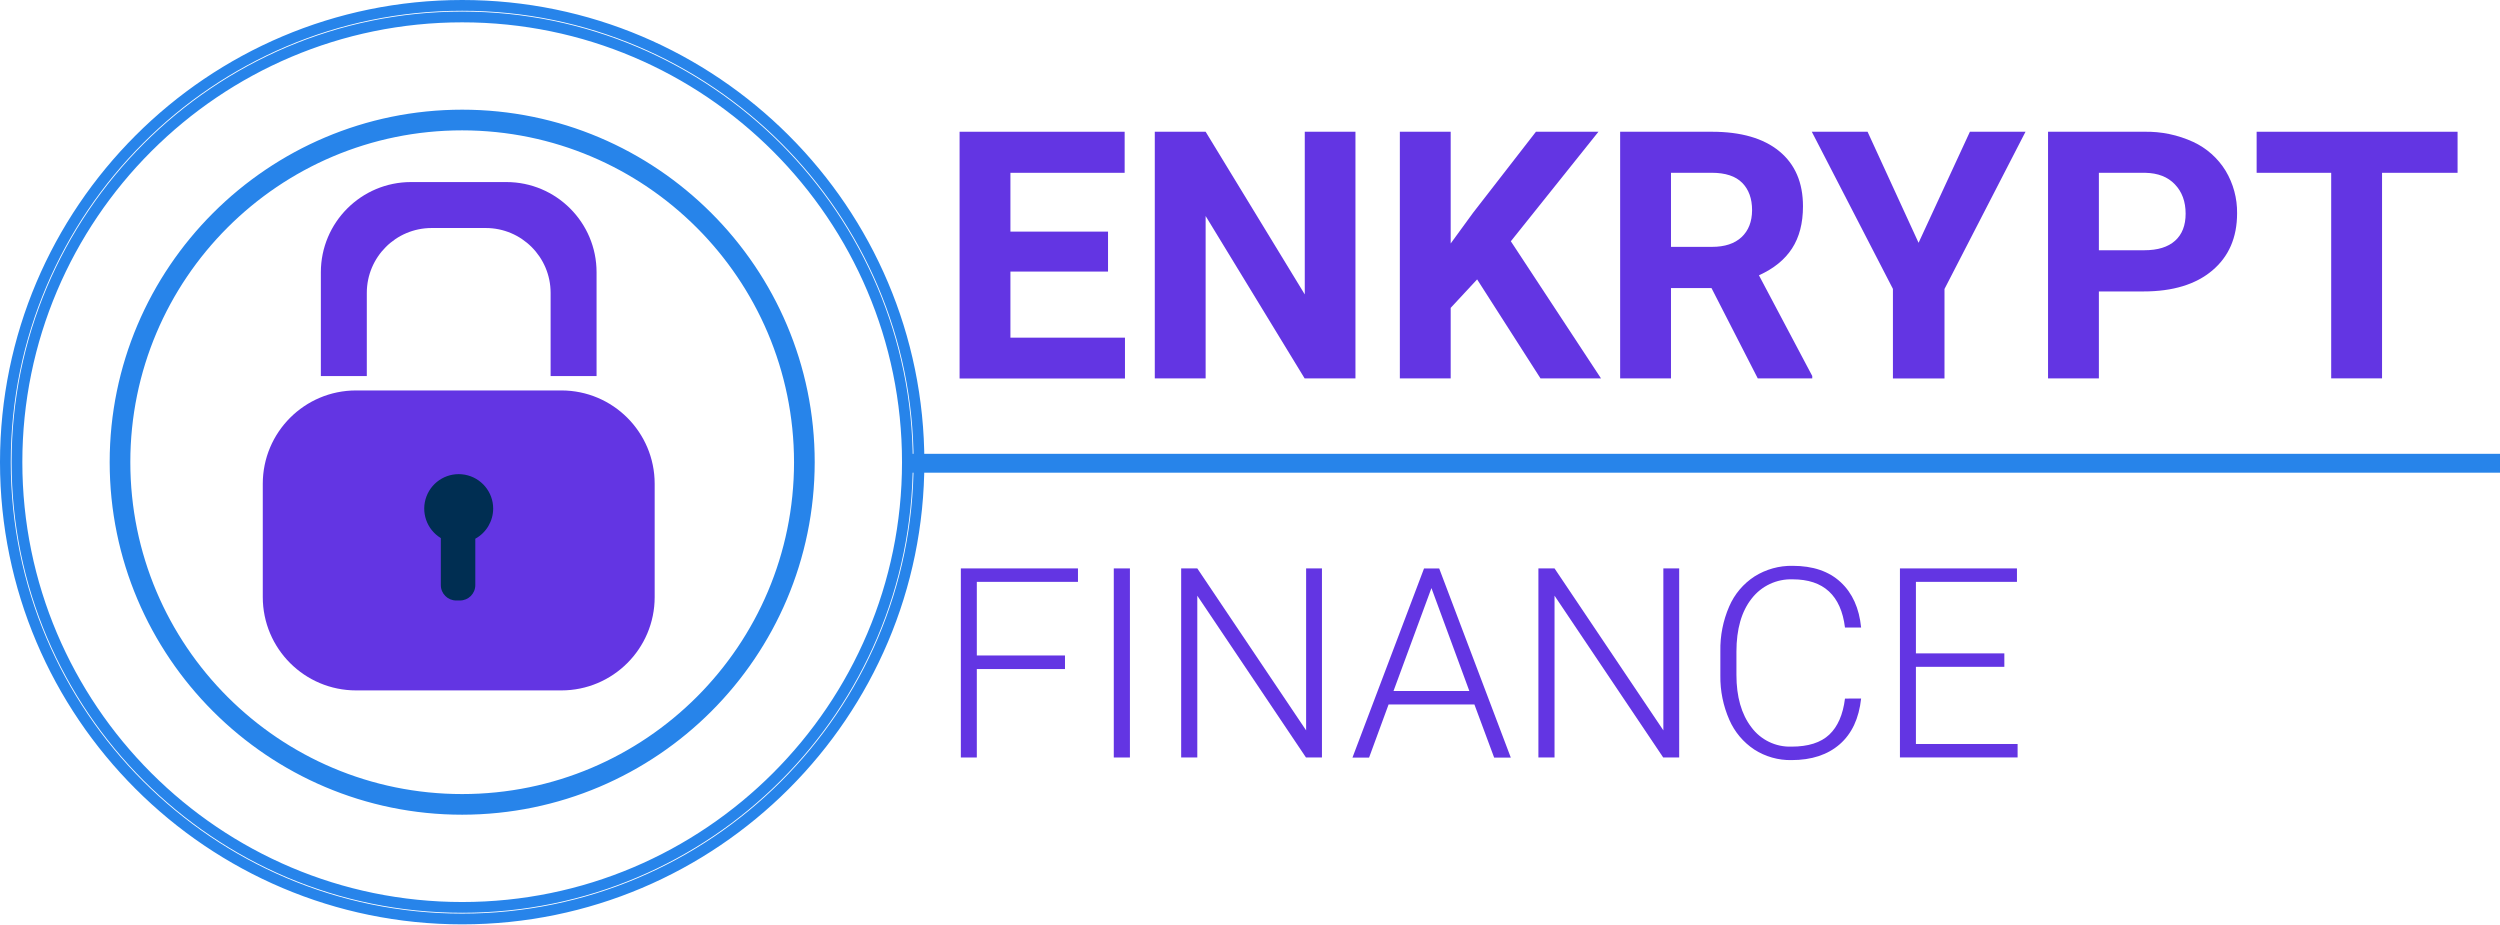
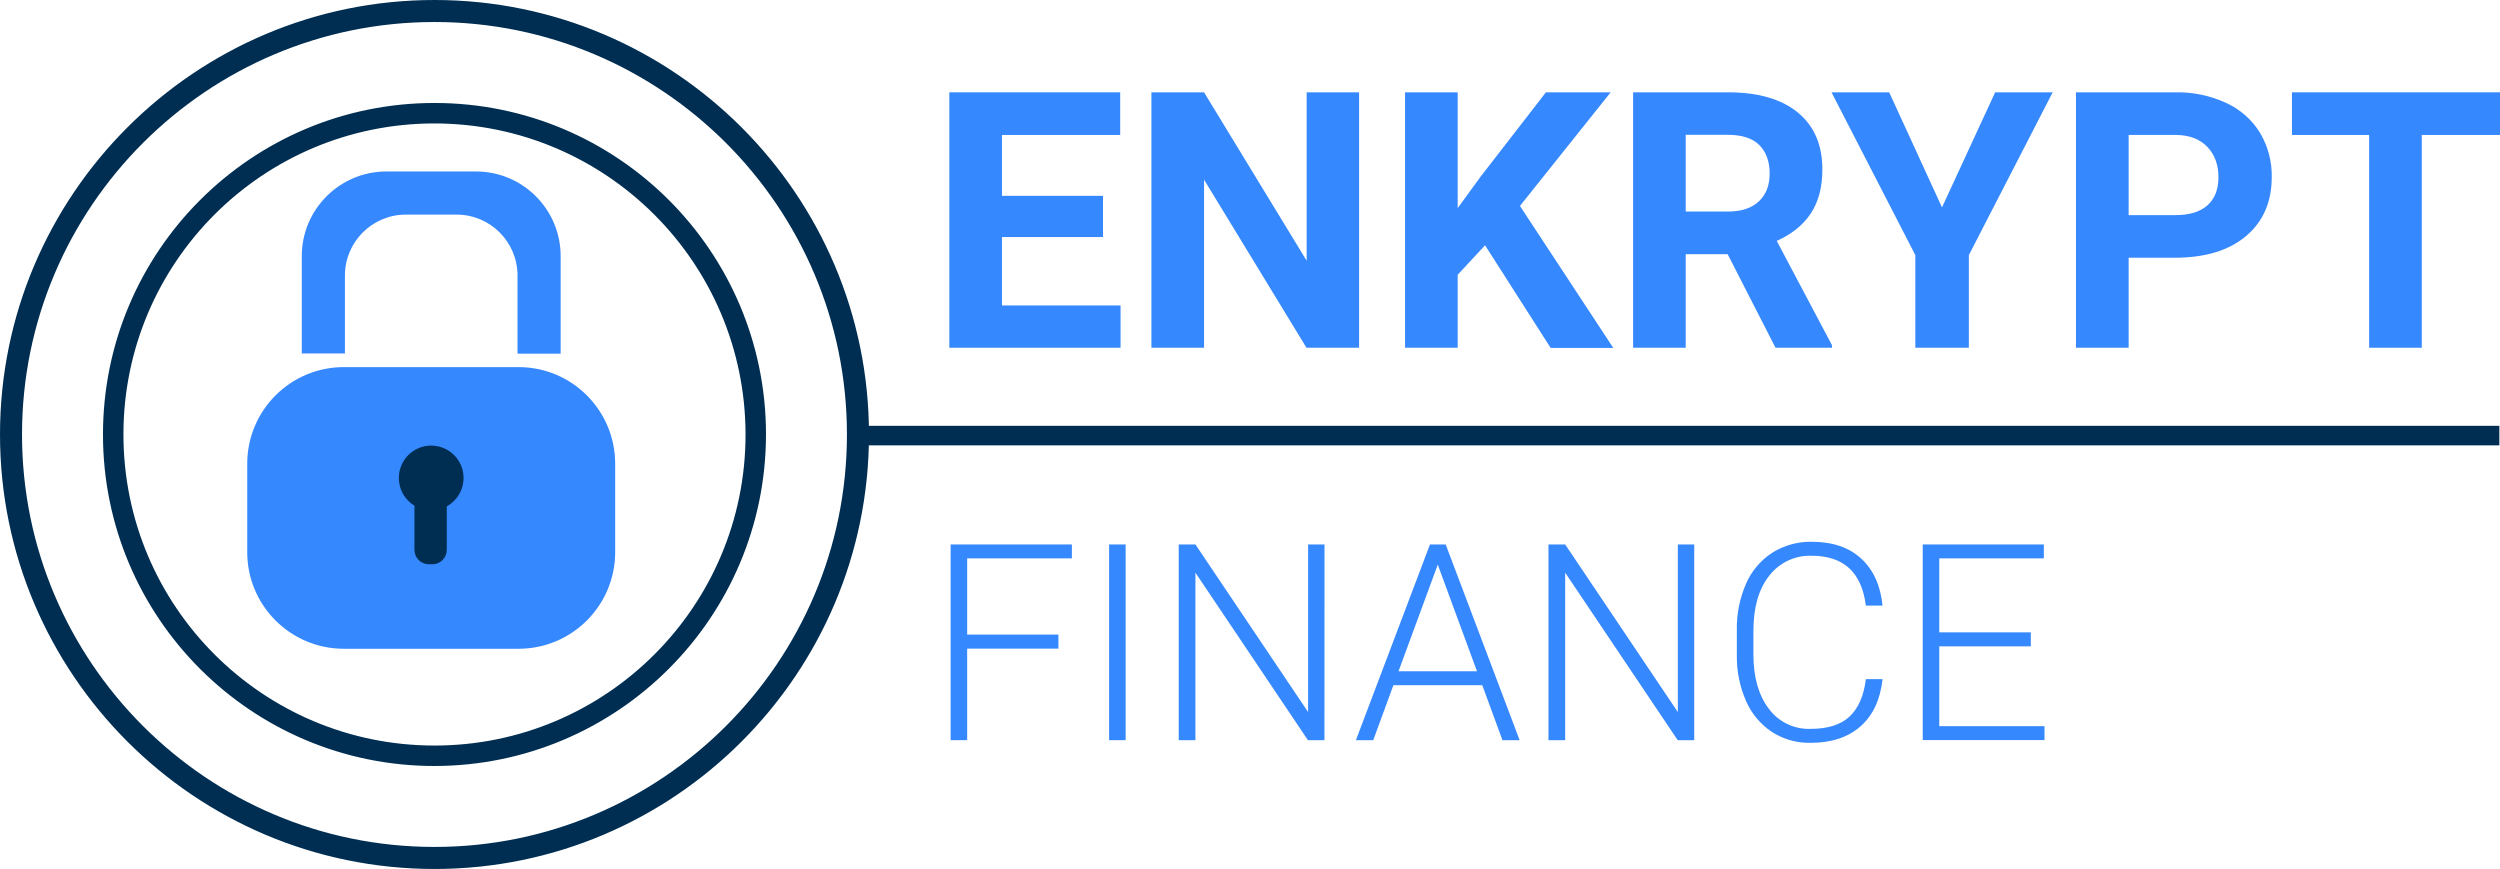
- <svg xmlns="http://www.w3.org/2000/svg" viewBox="0 0 929.78 343.78">
+ <svg xmlns="http://www.w3.org/2000/svg" viewBox="0 0 898.24 312.22">
  <defs>
-     <style>.cls-1{fill:none;stroke:#2784ea;stroke-miterlimit:10;stroke-width:4px;}.cls-2{fill:#6335e3;}.cls-3{fill:#002e52;}.cls-4{fill:#2784ea;}</style>
+     <style>.cls-1{fill:none;stroke:#002e52;stroke-miterlimit:10;stroke-width:4px;}.cls-2{fill:#3688ff;}.cls-3{fill:#002e52;}</style>
  </defs>
  <g id="Layer_2" data-name="Layer 2">
    <g id="Layer_1-2" data-name="Layer 1">
-       <path class="cls-1" d="M171.89,301c-71.18,0-129.1-57.92-129.1-129.11s57.92-129.1,129.1-129.1S301,100.71,301,171.89A129.26,129.26,0,0,1,171.89,301Zm0-254.52A125.42,125.42,0,1,0,297.31,171.89,125.55,125.55,0,0,0,171.89,46.48Z" />
-       <path class="cls-1" d="M171.89,341.78C78.21,341.78,2,265.57,2,171.89S78.21,2,171.89,2,341.78,78.21,341.78,171.89,265.57,341.78,171.89,341.78Zm0-335.47C80.59,6.31,6.31,80.59,6.31,171.89S80.59,337.47,171.89,337.47s165.58-74.28,165.58-165.58S263.19,6.31,171.89,6.31Z" />
-       <path class="cls-2" d="M188.32,67.71H152.88a33.55,33.55,0,0,0-33.55,33.55v38.61h17.09V108.94A24.13,24.13,0,0,1,160.55,84.8h20.1a24.13,24.13,0,0,1,24.13,24.14v30.93h17.09V101.26A33.55,33.55,0,0,0,188.32,67.71Z" />
-       <rect class="cls-2" x="97.73" y="145.21" width="145.75" height="111.56" rx="34.71" ry="34.71" />
-       <path class="cls-3" d="M183.42,189.12a12.82,12.82,0,1,0-19.47,11v17.52a5.71,5.71,0,0,0,5.7,5.69h1.42a5.71,5.71,0,0,0,5.7-5.69V200.36A12.83,12.83,0,0,0,183.42,189.12Z" />
+       <path class="cls-1" d="M156.11,273.22A117.11,117.11,0,1,1,273.22,156.11,117.24,117.24,0,0,1,156.11,273.22Zm0-230.87A113.76,113.76,0,1,0,269.87,156.11,113.89,113.89,0,0,0,156.11,42.35Z" />
+       <path class="cls-1" d="M156.11,310.22C71.13,310.22,2,241.08,2,156.11S71.13,2,156.11,2,310.22,71.13,310.22,156.11,241.08,310.22,156.11,310.22Zm0-304.31c-82.82,0-150.2,67.38-150.2,150.2S73.29,306.3,156.11,306.3,306.3,238.93,306.3,156.11,238.93,5.91,156.11,5.91Z" />
+       <path class="cls-2" d="M171,61.61H138.86A30.42,30.42,0,0,0,108.43,92v35h15.5V99a21.89,21.89,0,0,1,21.89-21.89h18.23A21.89,21.89,0,0,1,185.94,99v28.06h15.5V92A30.42,30.42,0,0,0,171,61.61Z" />
+       <rect class="cls-2" x="88.83" y="131.9" width="132.2" height="101.2" rx="34.71" ry="34.71" />
+       <path class="cls-3" d="M166.56,171.74a11.63,11.63,0,1,0-17.65,9.94v15.9a5.17,5.17,0,0,0,5.16,5.16h1.29a5.17,5.17,0,0,0,5.17-5.16V181.93A11.61,11.61,0,0,0,166.56,171.74Z" />
    </g>
    <g id="Layer_2-2" data-name="Layer 2">
-       <path class="cls-2" d="M412.09,101h-36.3v24.58h42.6v15.19H356.88V49h61.39V64.27H375.79V86.14h36.3Z" />
-       <path class="cls-2" d="M504.11,140.72H485.2L448.39,80.34v60.38H429.48V49h18.91l36.87,60.5V49h18.85Z" />
-       <path class="cls-2" d="M549.36,103.91l-9.83,10.59v26.22H520.62V49h18.91V90.55l8.31-11.4L571.23,49h23.25L561.9,89.73l33.53,51h-22.5Z" />
-       <path class="cls-2" d="M636.52,107.13H621.46v33.59H602.55V49h34.1q16.26,0,25.08,7.24t8.82,20.49q0,9.39-4.06,15.66t-12.32,10L674,139.84v.88H653.73ZM621.46,91.81h15.25q7.13,0,11-3.62t3.91-10q0-6.49-3.69-10.21t-11.31-3.72H621.46Z" />
-       <path class="cls-2" d="M713.54,90.3,732.63,49h20.68l-30.13,58.48v33.28H704V107.44L673.83,49h20.74Z" />
-       <path class="cls-2" d="M780.6,108.39v32.33H761.69V49h35.8a41.42,41.42,0,0,1,18.18,3.78,27.9,27.9,0,0,1,12.07,10.74A30,30,0,0,1,832,79.33q0,13.5-9.23,21.28t-25.56,7.78Zm0-15.32h16.89q7.5,0,11.44-3.53t3.93-10.08q0-6.73-4-10.9c-2.64-2.78-6.3-4.2-11-4.29H780.6Z" />
-       <path class="cls-2" d="M914,64.27H885.91v76.45H867V64.27H839.27V49H914Z" />
-       <path class="cls-2" d="M396.08,248.83H363.29v32.89h-5.94V211.4h43.56v5H363.29v27.38h32.79Z" />
-       <path class="cls-2" d="M420.23,281.72h-6V211.4h6Z" />
-       <path class="cls-2" d="M491.65,281.72h-5.94l-40.42-60.17v60.17h-6V211.4h6l40.47,60.23V211.4h5.89Z" />
-       <path class="cls-2" d="M548.35,262H516.43l-7.25,19.75H503l26.61-70.32h5.65l26.62,70.32h-6.19Zm-30.09-5h28.21l-14.1-38.29Z" />
-       <path class="cls-2" d="M624.51,281.72h-5.94l-40.42-60.17v60.17h-6V211.4h6l40.47,60.23V211.4h5.89Z" />
-       <path class="cls-2" d="M692.17,259.79q-1.2,11.11-7.94,17t-17.94,5.9a24.8,24.8,0,0,1-13.84-3.92,25.46,25.46,0,0,1-9.3-11.08,39.45,39.45,0,0,1-3.33-16.4v-9.12a39.86,39.86,0,0,1,3.29-16.62,25.19,25.19,0,0,1,9.44-11.18,25.76,25.76,0,0,1,14.17-3.93q11.31,0,17.85,6.08t7.6,16.86h-6q-2.22-17.92-19.46-17.92a18.46,18.46,0,0,0-15.24,7.15q-5.67,7.15-5.67,19.77V251q0,12.18,5.53,19.43a17.8,17.8,0,0,0,14.95,7.25q9.32,0,14.05-4.46t5.84-13.41Z" />
-       <path class="cls-2" d="M745.44,248H712.55V276.7h37.82v5H706.61V211.4h43.52v5H712.55V243h32.89Z" />
-       <rect class="cls-4" x="337.78" y="168.78" width="592" height="7.02" />
+       <path class="cls-2" d="M396.3,85.17H360v24.58h42.61v15.19H341.09V33.17h61.39V48.49H360V70.36h36.3Z" />
+       <path class="cls-2" d="M488.32,124.94H469.41l-36.8-60.38v60.38H413.7V33.17h18.91l36.87,60.51V33.17h18.84Z" />
+       <path class="cls-2" d="M533.57,88.13l-9.83,10.59v26.22H504.83V33.17h18.91v41.6l8.32-11.41,23.38-30.19H578.7L546.11,74l33.53,51h-22.5Z" />
+       <path class="cls-2" d="M620.74,91.34H605.67v33.6h-18.9V33.17h34.09q16.26,0,25.09,7.25t8.82,20.48q0,9.39-4.07,15.66t-12.32,10l19.86,37.5v.89h-20.3ZM605.67,76h15.26q7.11,0,11-3.63t3.9-10q0-6.49-3.68-10.21t-11.32-3.72H605.67Z" />
+       <path class="cls-2" d="M697.75,74.52l19.1-41.35h20.67L707.4,91.66v33.28H688.17V91.66L658.05,33.17h20.73Z" />
+       <path class="cls-2" d="M764.81,92.6v32.34H745.9V33.17h35.8A41.42,41.42,0,0,1,799.88,37,27.81,27.81,0,0,1,812,47.7a29.92,29.92,0,0,1,4.23,15.85q0,13.49-9.24,21.27T781.39,92.6Zm0-15.31H781.7q7.5,0,11.44-3.53t3.94-10.08q0-6.75-4-10.91t-11-4.28H764.81Z" />
+       <path class="cls-2" d="M898.24,48.49H870.13v76.45H851.22V48.49H823.49V33.17h74.75Z" />
+       <path class="cls-2" d="M380.29,233.05H347.5v32.89h-5.94V195.62h43.56v5H347.5V228h32.79Z" />
+       <path class="cls-2" d="M404.44,265.94H398.5V195.62h5.94Z" />
+       <path class="cls-2" d="M475.87,265.94h-5.94l-40.42-60.18v60.18h-6V195.62h6L470,255.84V195.62h5.89Z" />
+       <path class="cls-2" d="M532.57,246.18H500.64l-7.24,19.76h-6.23l26.61-70.32h5.65L546,265.94h-6.18Zm-30.09-5h28.2l-14.1-38.3Z" />
+       <path class="cls-2" d="M608.73,265.94h-5.94l-40.43-60.18v60.18h-6V195.62h6l40.48,60.22V195.62h5.89Z" />
+       <path class="cls-2" d="M676.39,244q-1.21,11.1-7.95,17T650.5,266.9A24.76,24.76,0,0,1,636.67,263a25.52,25.52,0,0,1-9.3-11.08,39.49,39.49,0,0,1-3.33-16.4v-9.13a39.84,39.84,0,0,1,3.28-16.61,25.26,25.26,0,0,1,9.44-11.18,25.71,25.71,0,0,1,14.18-3.94q11.29,0,17.84,6.09t7.61,16.85h-6q-2.22-17.91-19.46-17.92a18.44,18.44,0,0,0-15.24,7.16Q630,214,630,226.6v8.6q0,12.18,5.52,19.43a17.83,17.83,0,0,0,15,7.25q9.33,0,14.06-4.47T670.4,244Z" />
+       <path class="cls-2" d="M729.66,232.23H696.77v28.68h37.81v5H690.83V195.62h43.51v5H696.77V227.2h32.89Z" />
+       <rect class="cls-3" x="306" y="153" width="592" height="7.02" />
    </g>
  </g>
</svg>
